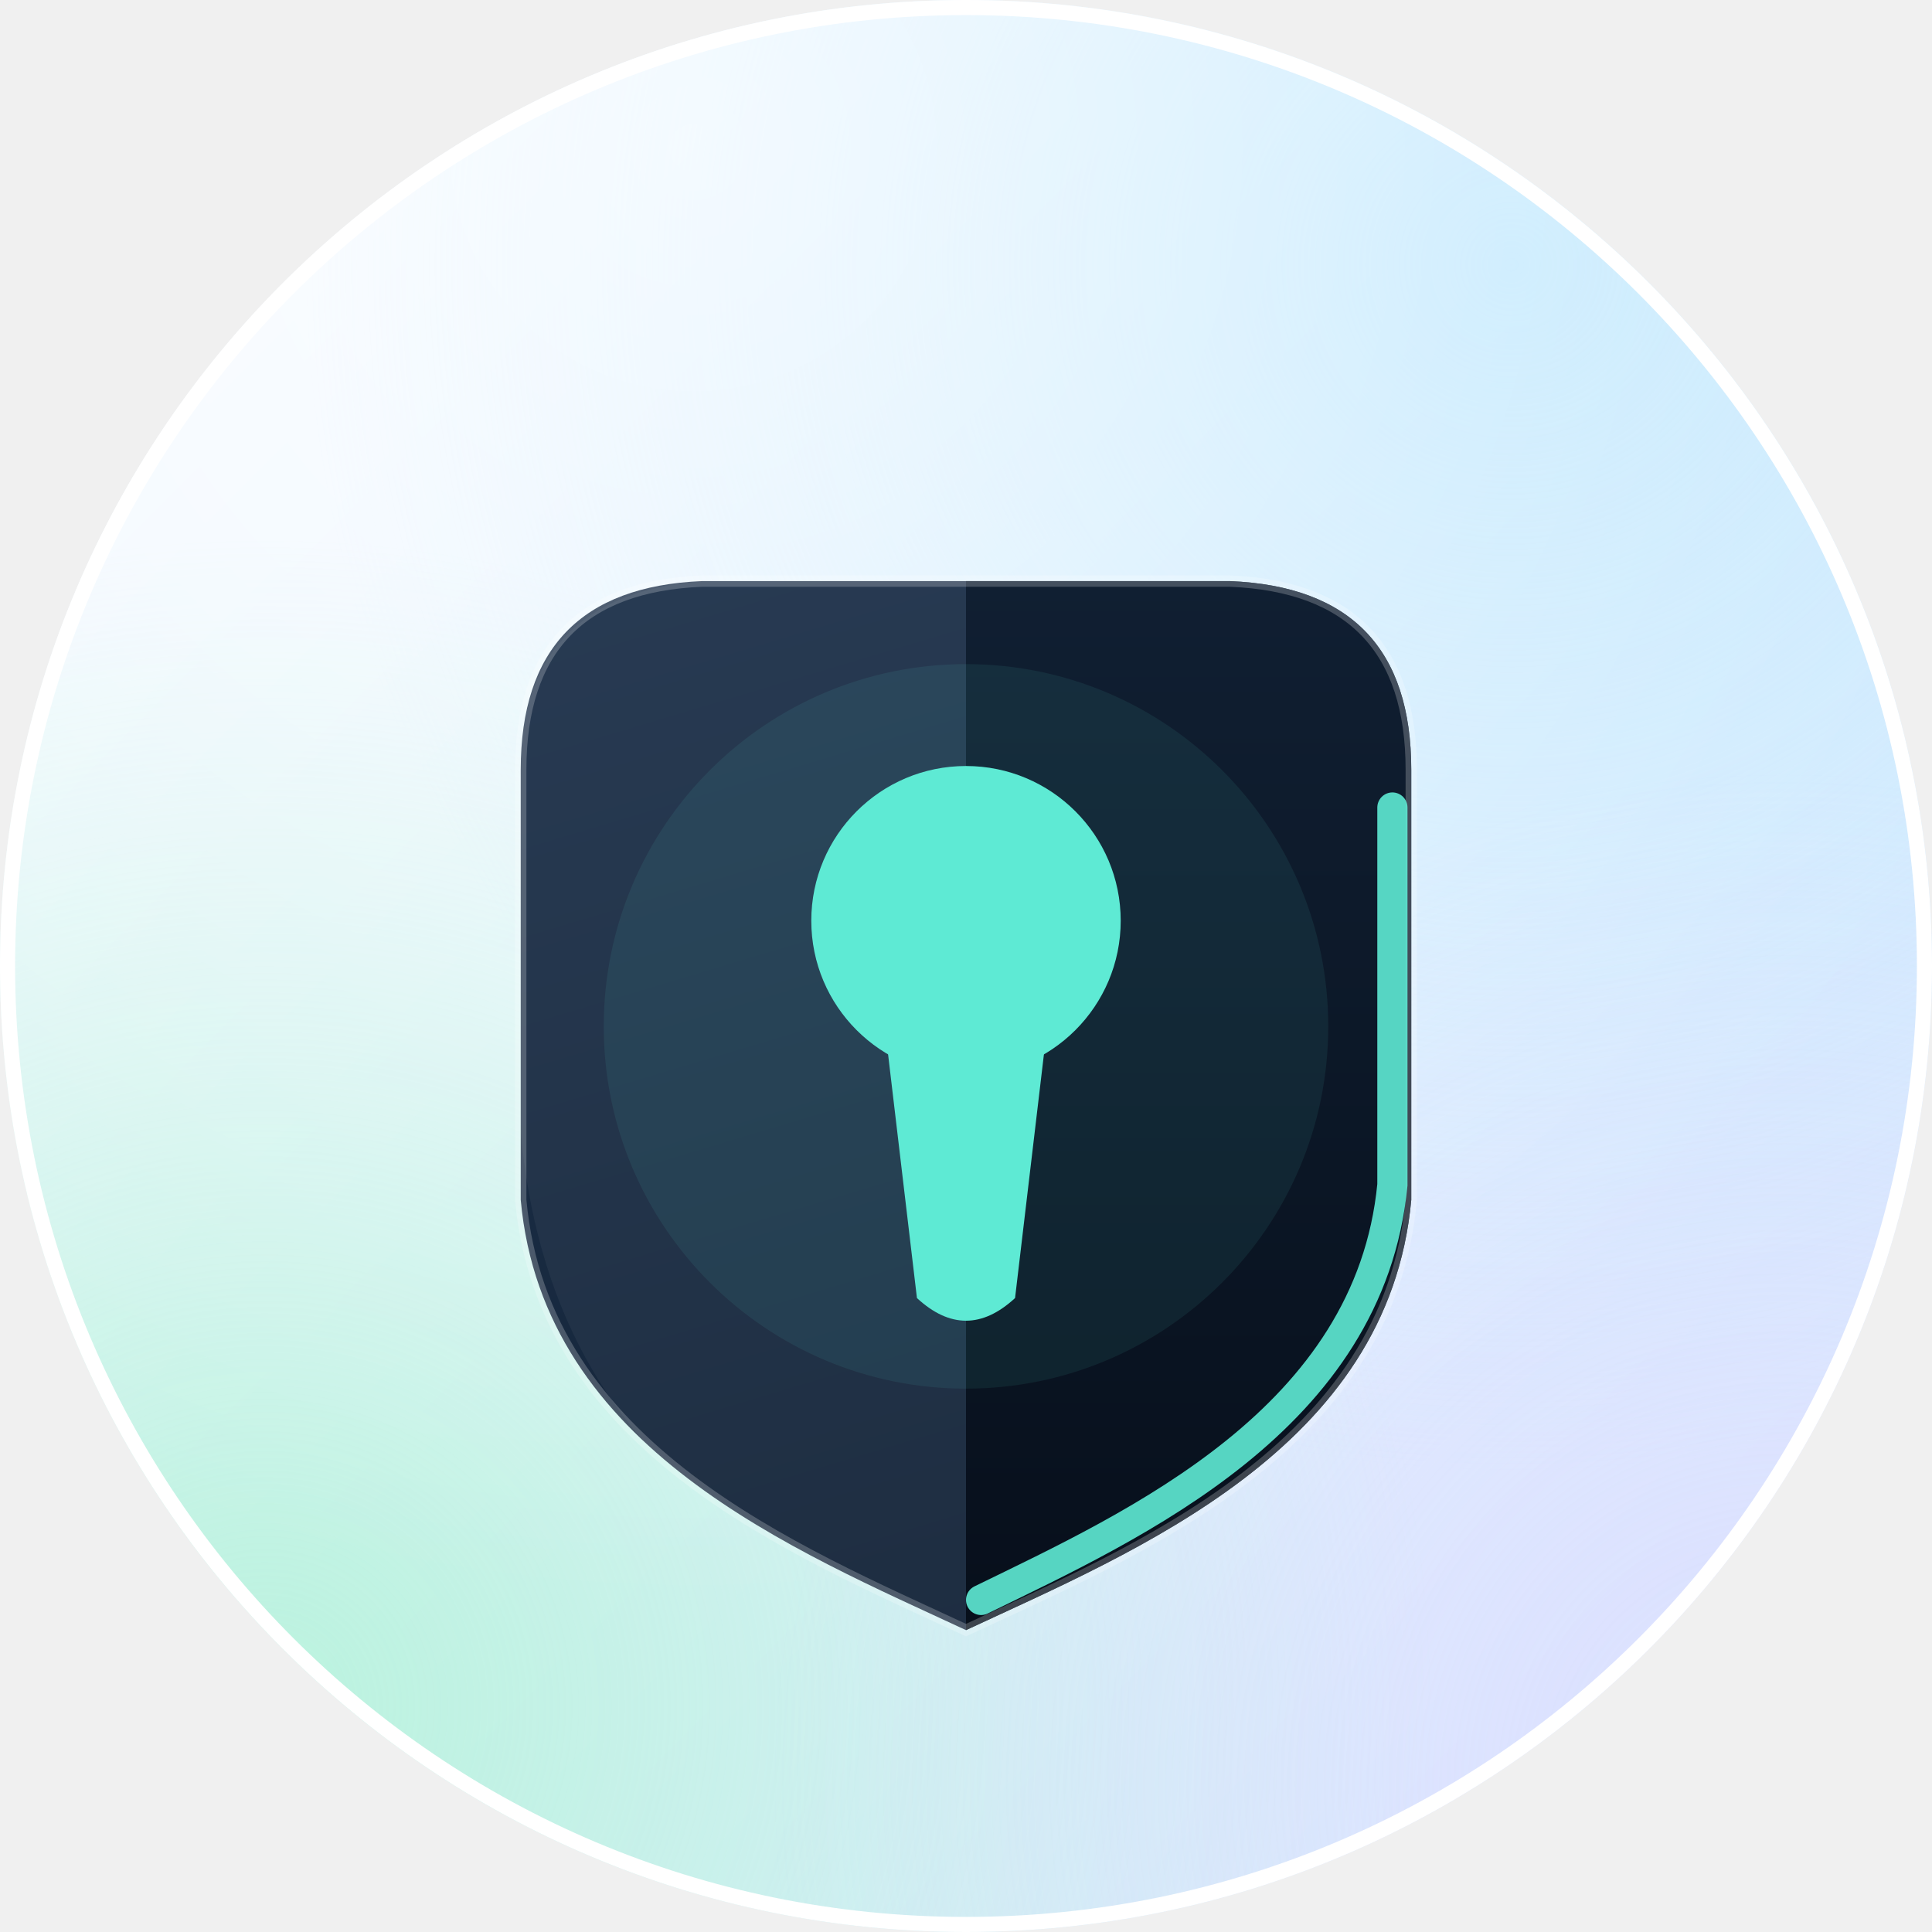
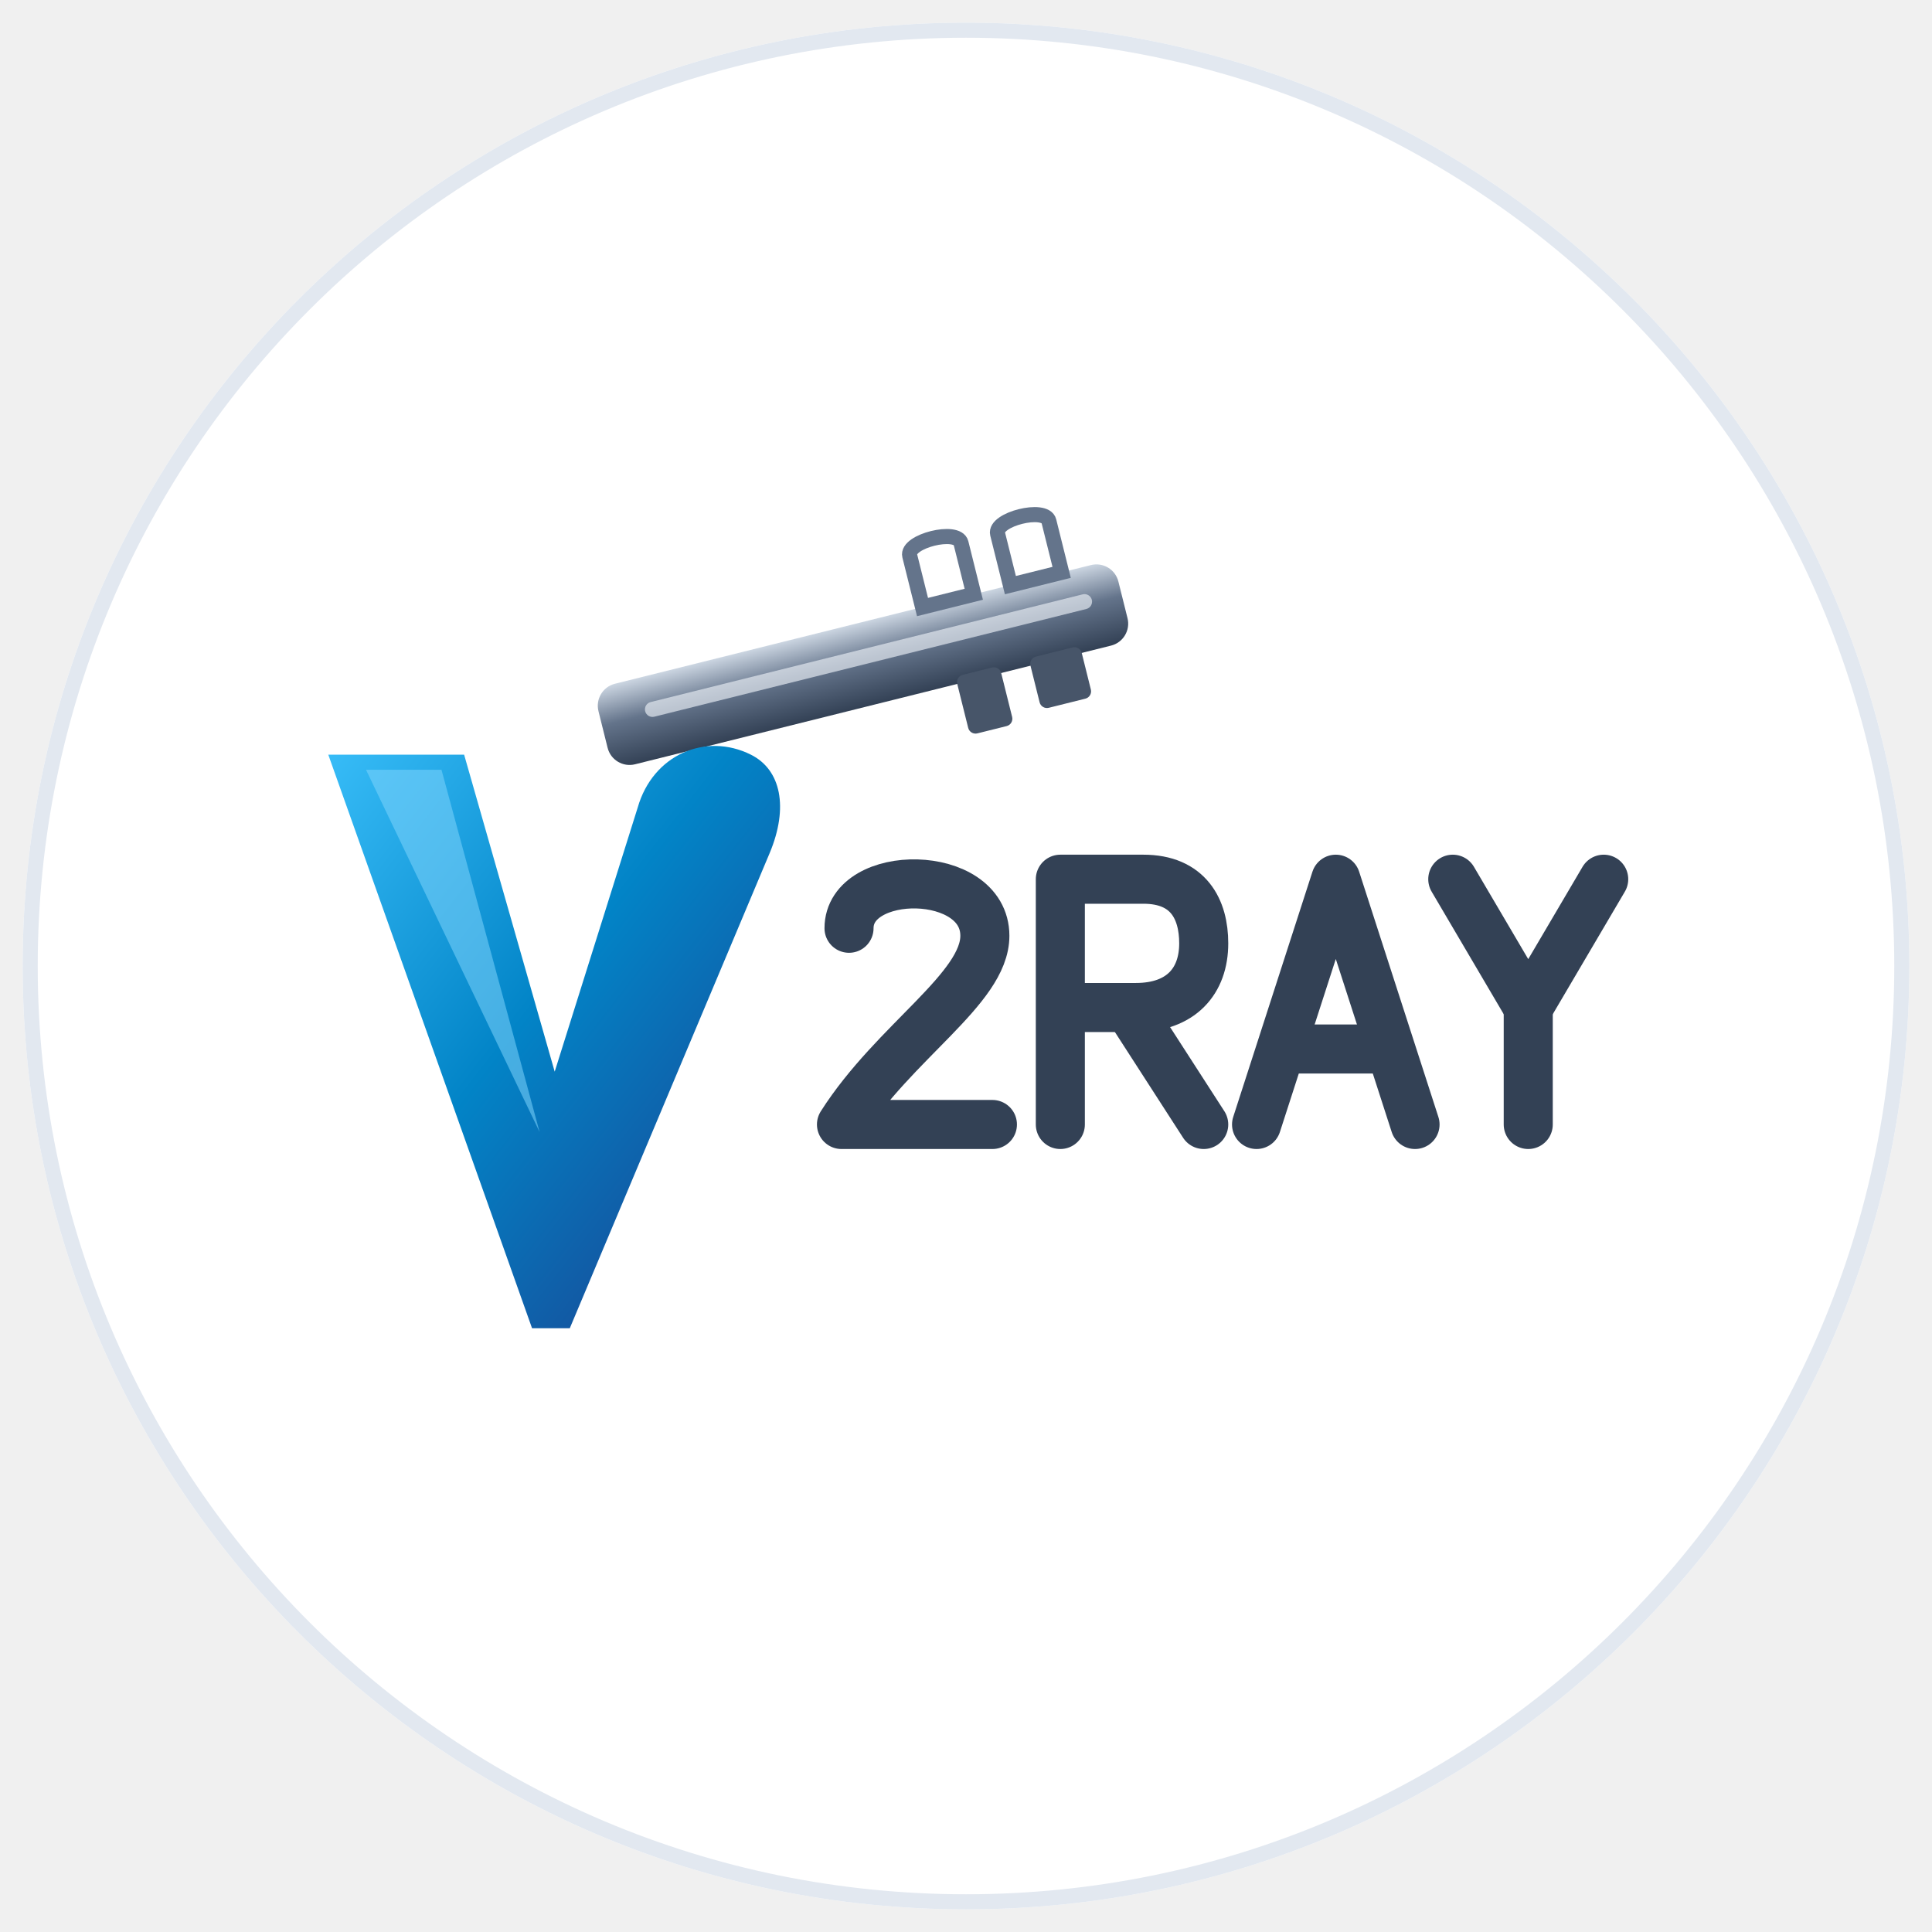
- <svg xmlns="http://www.w3.org/2000/svg" viewBox="0 0 512 512">
+ <svg xmlns="http://www.w3.org/2000/svg" viewBox="0 0 512 512" width="512" height="512">
  <defs>
-     <linearGradient id="ice" x1="0" y1="0" x2="1" y2="1">
-       <stop offset="0" stop-color="#F8FCFF" />
-       <stop offset="1" stop-color="#D6E8FF" />
+     <linearGradient id="vBlueGrad" x1="0%" y1="0%" x2="100%" y2="100%">
+       <stop offset="0%" stop-color="#38BDF8" />
+       <stop offset="45%" stop-color="#0284C7" />
+       <stop offset="100%" stop-color="#1E3A8A" />
    </linearGradient>
-     <radialGradient id="sky" cx="0.78" cy="0.14" r="0.62">
-       <stop offset="0" stop-color="#BAE6FD" stop-opacity=".85" />
-       <stop offset="1" stop-color="#BAE6FD" stop-opacity="0" />
-     </radialGradient>
-     <radialGradient id="mint" cx="0.14" cy="0.88" r="0.6">
-       <stop offset="0" stop-color="#A7F3D0" stop-opacity=".7" />
-       <stop offset="1" stop-color="#A7F3D0" stop-opacity="0" />
-     </radialGradient>
-     <radialGradient id="lav" cx="0.92" cy="0.92" r="0.52">
-       <stop offset="0" stop-color="#DDD6FE" stop-opacity=".55" />
-       <stop offset="1" stop-color="#DDD6FE" stop-opacity="0" />
-     </radialGradient>
-     <linearGradient id="left" x1="0" y1="0" x2=".3" y2="1">
-       <stop offset="0" stop-color="#243A56" />
-       <stop offset="1" stop-color="#122236" />
+     <linearGradient id="keySilver" x1="0%" y1="0%" x2="0%" y2="100%">
+       <stop offset="0%" stop-color="#CBD5E1" />
+       <stop offset="45%" stop-color="#64748B" />
+       <stop offset="100%" stop-color="#334155" />
    </linearGradient>
-     <linearGradient id="right" x1="0" y1="0" x2="0" y2="1">
-       <stop offset="0" stop-color="#101F32" />
-       <stop offset="1" stop-color="#070F1B" />
-     </linearGradient>
-     <radialGradient id="sheen" cx="0.36" cy="0.08" r="0.75">
-       <stop offset="0" stop-color="#FFFFFF" stop-opacity=".6" />
-       <stop offset="1" stop-color="#FFFFFF" stop-opacity="0" />
-     </radialGradient>
-     <clipPath id="round">
-       <circle cx="256" cy="256" r="256" />
-     </clipPath>
-     <clipPath id="shieldClip">
-       <path d="M256 432C301 411 368 384 374 318L374 204Q374 156 326 154L186 154Q138 156 138 204L138 318C144 384 211 411 256 432Z" />
+     <clipPath id="disc">
+       <circle cx="256" cy="256" r="250" />
    </clipPath>
  </defs>
-   <g clip-path="url(#round)">
-     <rect width="512" height="512" fill="url(#ice)" />
-     <rect width="512" height="512" fill="url(#sky)" />
-     <rect width="512" height="512" fill="url(#mint)" />
-     <rect width="512" height="512" fill="url(#lav)" />
-     <rect width="512" height="512" fill="url(#sheen)" />
-     <g clip-path="url(#shieldClip)">
-       <rect width="512" height="512" fill="url(#left)" />
-       <path d="M256 154L374 154L374 432L256 432Z" fill="url(#right)" />
-       <path d="M186 154L256 154L256 432L196 404C160 380 142 344 138 300L138 204Q138 158 186 154Z" fill="#FFFFFF" opacity=".045" />
-       <circle cx="256" cy="272" r="96" fill="#5EEAD4" opacity=".08" />
+   <circle cx="256" cy="256" r="250" fill="#FFFFFF" />
+   <g clip-path="url(#disc)" transform="translate(-17 -4)">
+     <g transform="rotate(-14, 195, 200)">
+       <rect x="178" y="182" width="142" height="22" rx="6" fill="url(#keySilver)" />
+       <rect x="190" y="189" width="122" height="4" rx="2" fill="#E2E8F0" opacity="0.7" />
+       <rect x="272" y="202" width="12" height="16" rx="2" fill="#475569" />
+       <rect x="292" y="202" width="14" height="14" rx="2" fill="#475569" />
+       <path d="M268 182 L268 168 C268 164 282 164 282 168 L282 182 Z" fill="none" stroke="#64748B" stroke-width="4" />
+       <path d="M292 182 L292 168 C292 164 306 164 306 168 L306 182 Z" fill="none" stroke="#64748B" stroke-width="4" />
    </g>
-     <path d="M256 432C301 411 368 384 374 318L374 204Q374 156 326 154L186 154Q138 156 138 204L138 318C144 384 211 411 256 432Z" fill="none" stroke="#FFFFFF" stroke-opacity=".22" stroke-width="3" />
-     <path d="M369 214L369 314C363 376 301 404 260 424" fill="none" stroke="#5EEAD4" stroke-width="8" stroke-linecap="round" opacity=".9" />
-     <circle cx="256" cy="244" r="41" fill="#5EEAD4" />
-     <path d="M234 268L278 268L269 344Q256 356 243 344Z" fill="#5EEAD4" />
+     <path d="M104 204 L140 204 L164 288 L186 218 C190 204 204 198 216 204 C224 208 226 218 221 230 L168 356 L158 356 L104 204 Z" fill="url(#vBlueGrad)" />
+     <path d="M114 208 L134 208 L160 304 L114 208 Z" fill="#7DD3FC" opacity="0.55" />
+     <g fill="none" stroke="#334155" stroke-width="13" stroke-linecap="round" stroke-linejoin="round">
+       <path d="M242 250 C242 234 278 234 278 252 C278 266 254 280 240 302 L280 302" />
+       <path d="M298 302 L298 237 L320 237 C332 237 336 245 336 254 C336 264 330 271 318 271 L298 271" />
+       <path d="M316 271 L336 302" />
+       <path d="M350 302 L371 237 L392 302" />
+       <path d="M358 282 L384 282" />
+       <path d="M402 237 L422 271 L442 237" />
+       <path d="M422 271 L422 302" />
+     </g>
  </g>
-   <circle cx="256" cy="256" r="254" fill="none" stroke="#FFFFFF" stroke-width="4" />
+   <circle cx="256" cy="256" r="248" fill="none" stroke="#E2E8F0" stroke-width="4" />
</svg>
